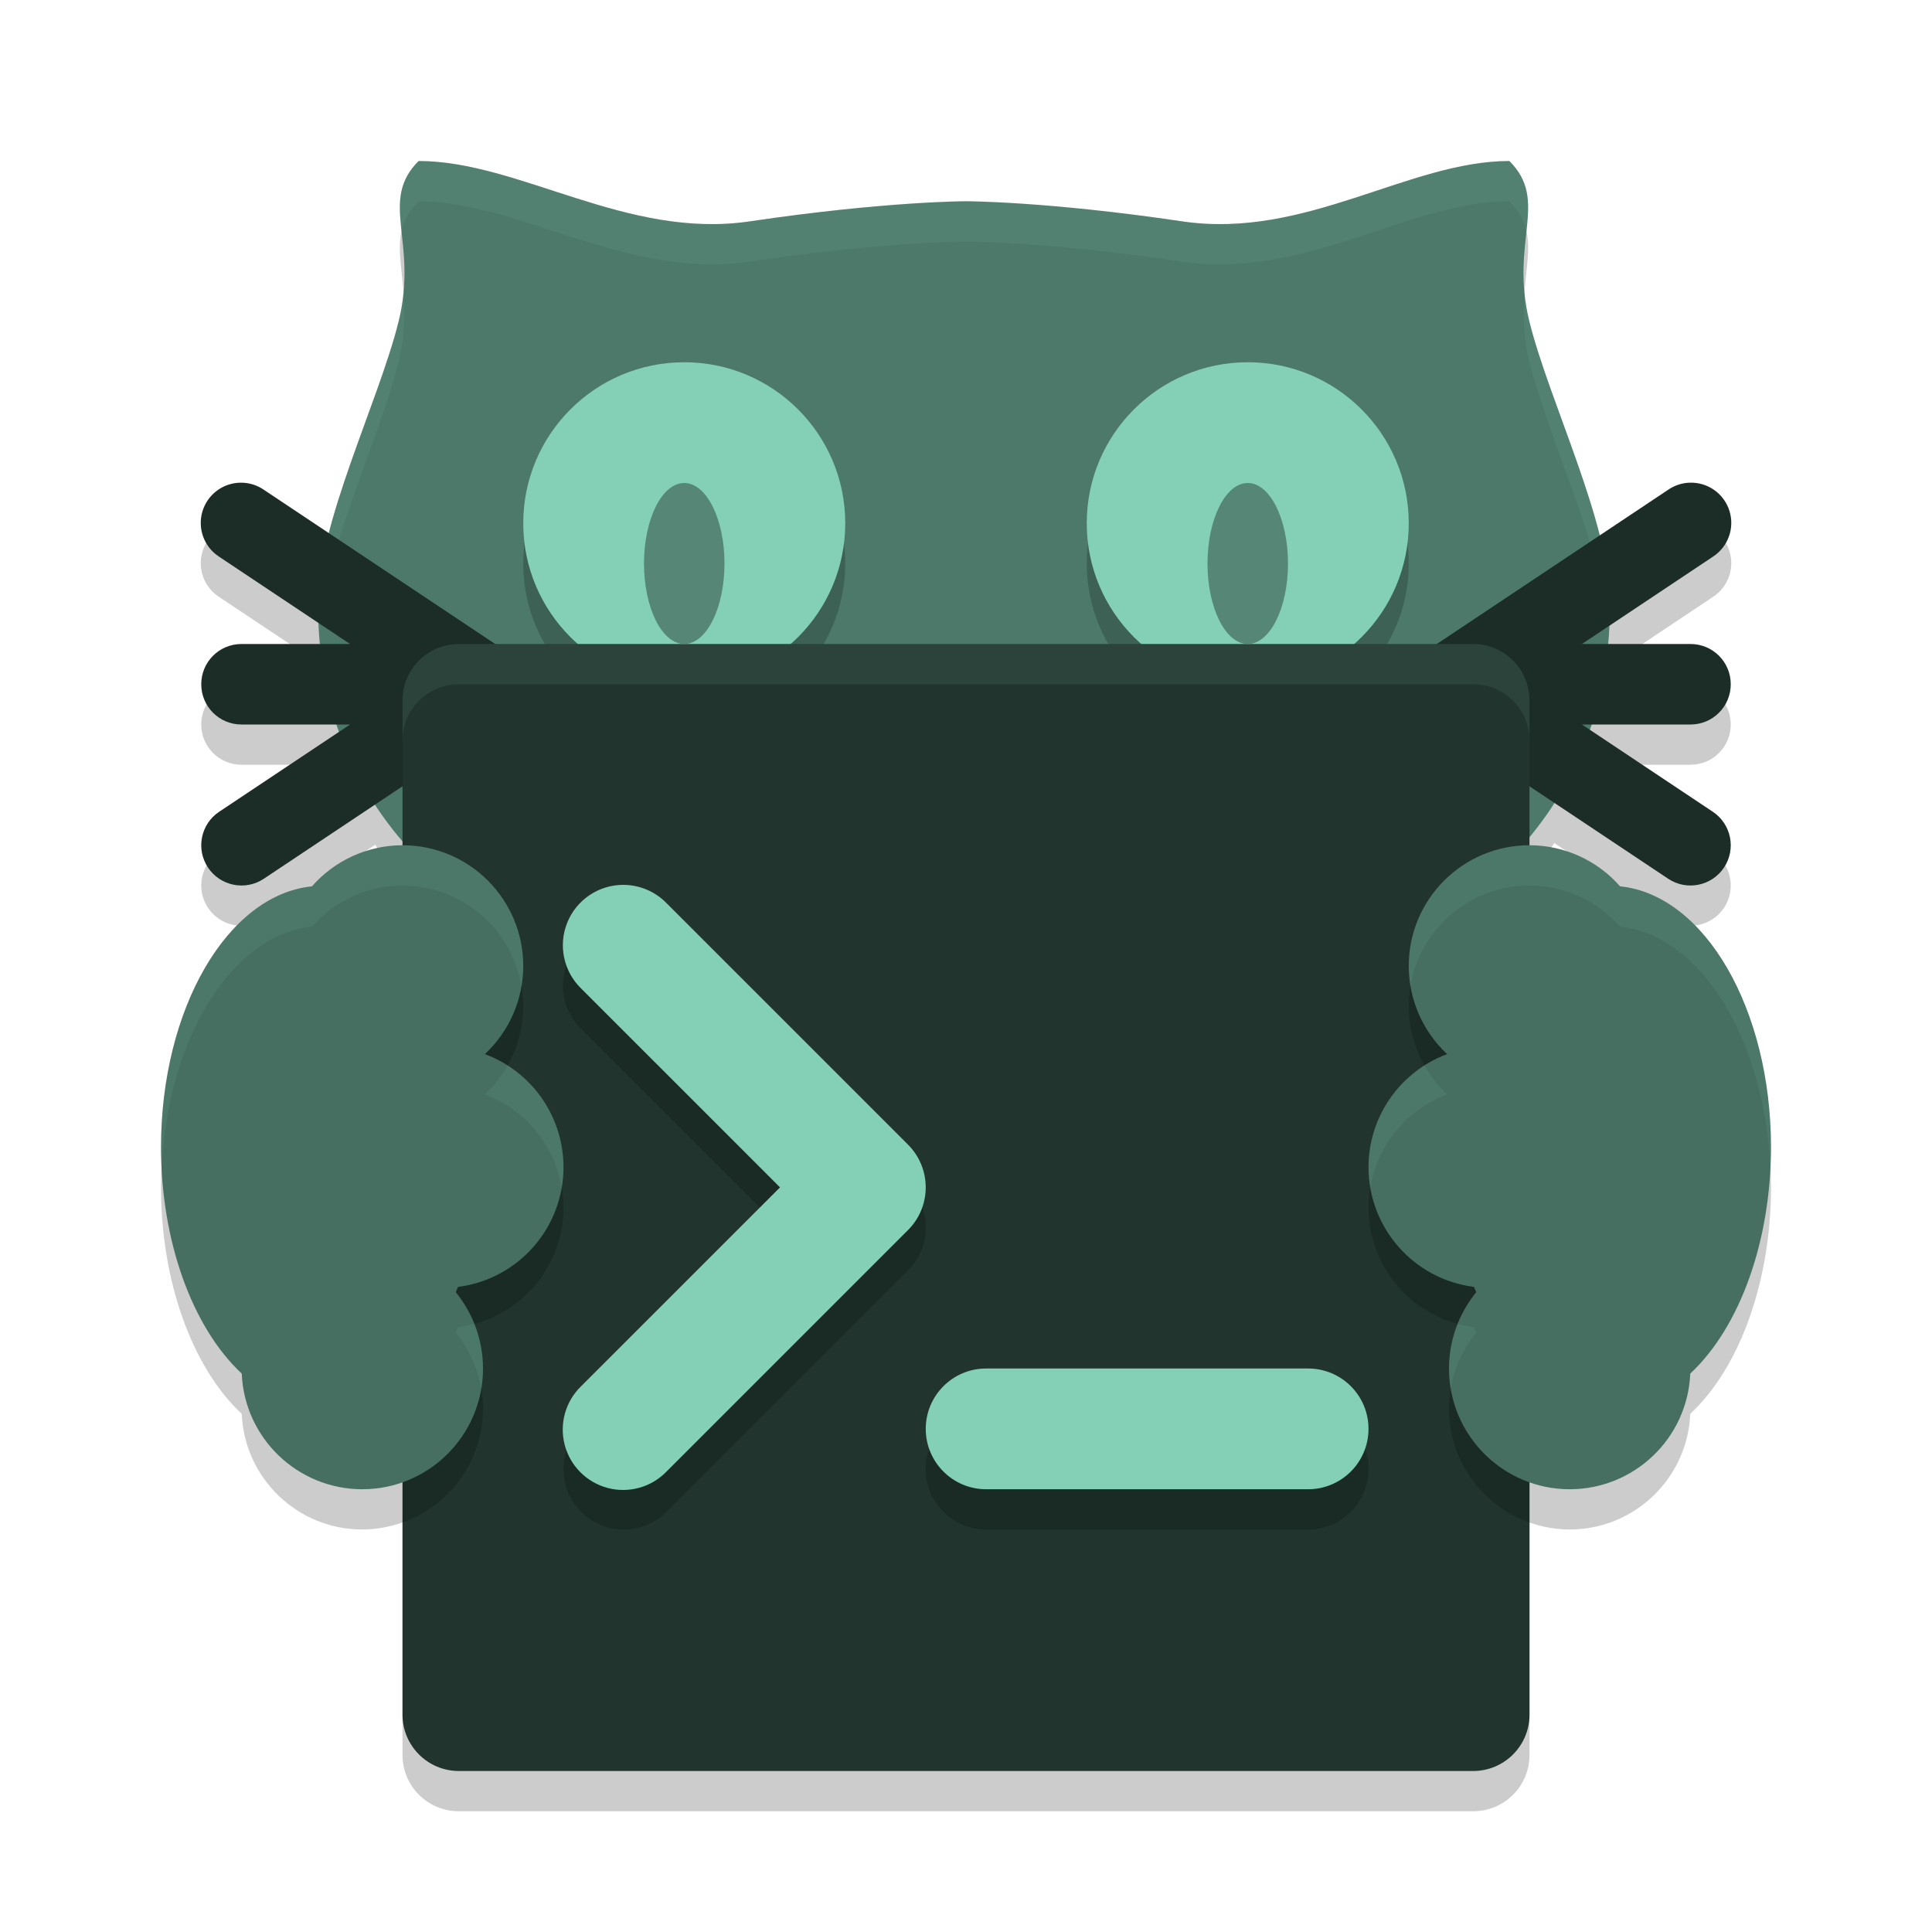
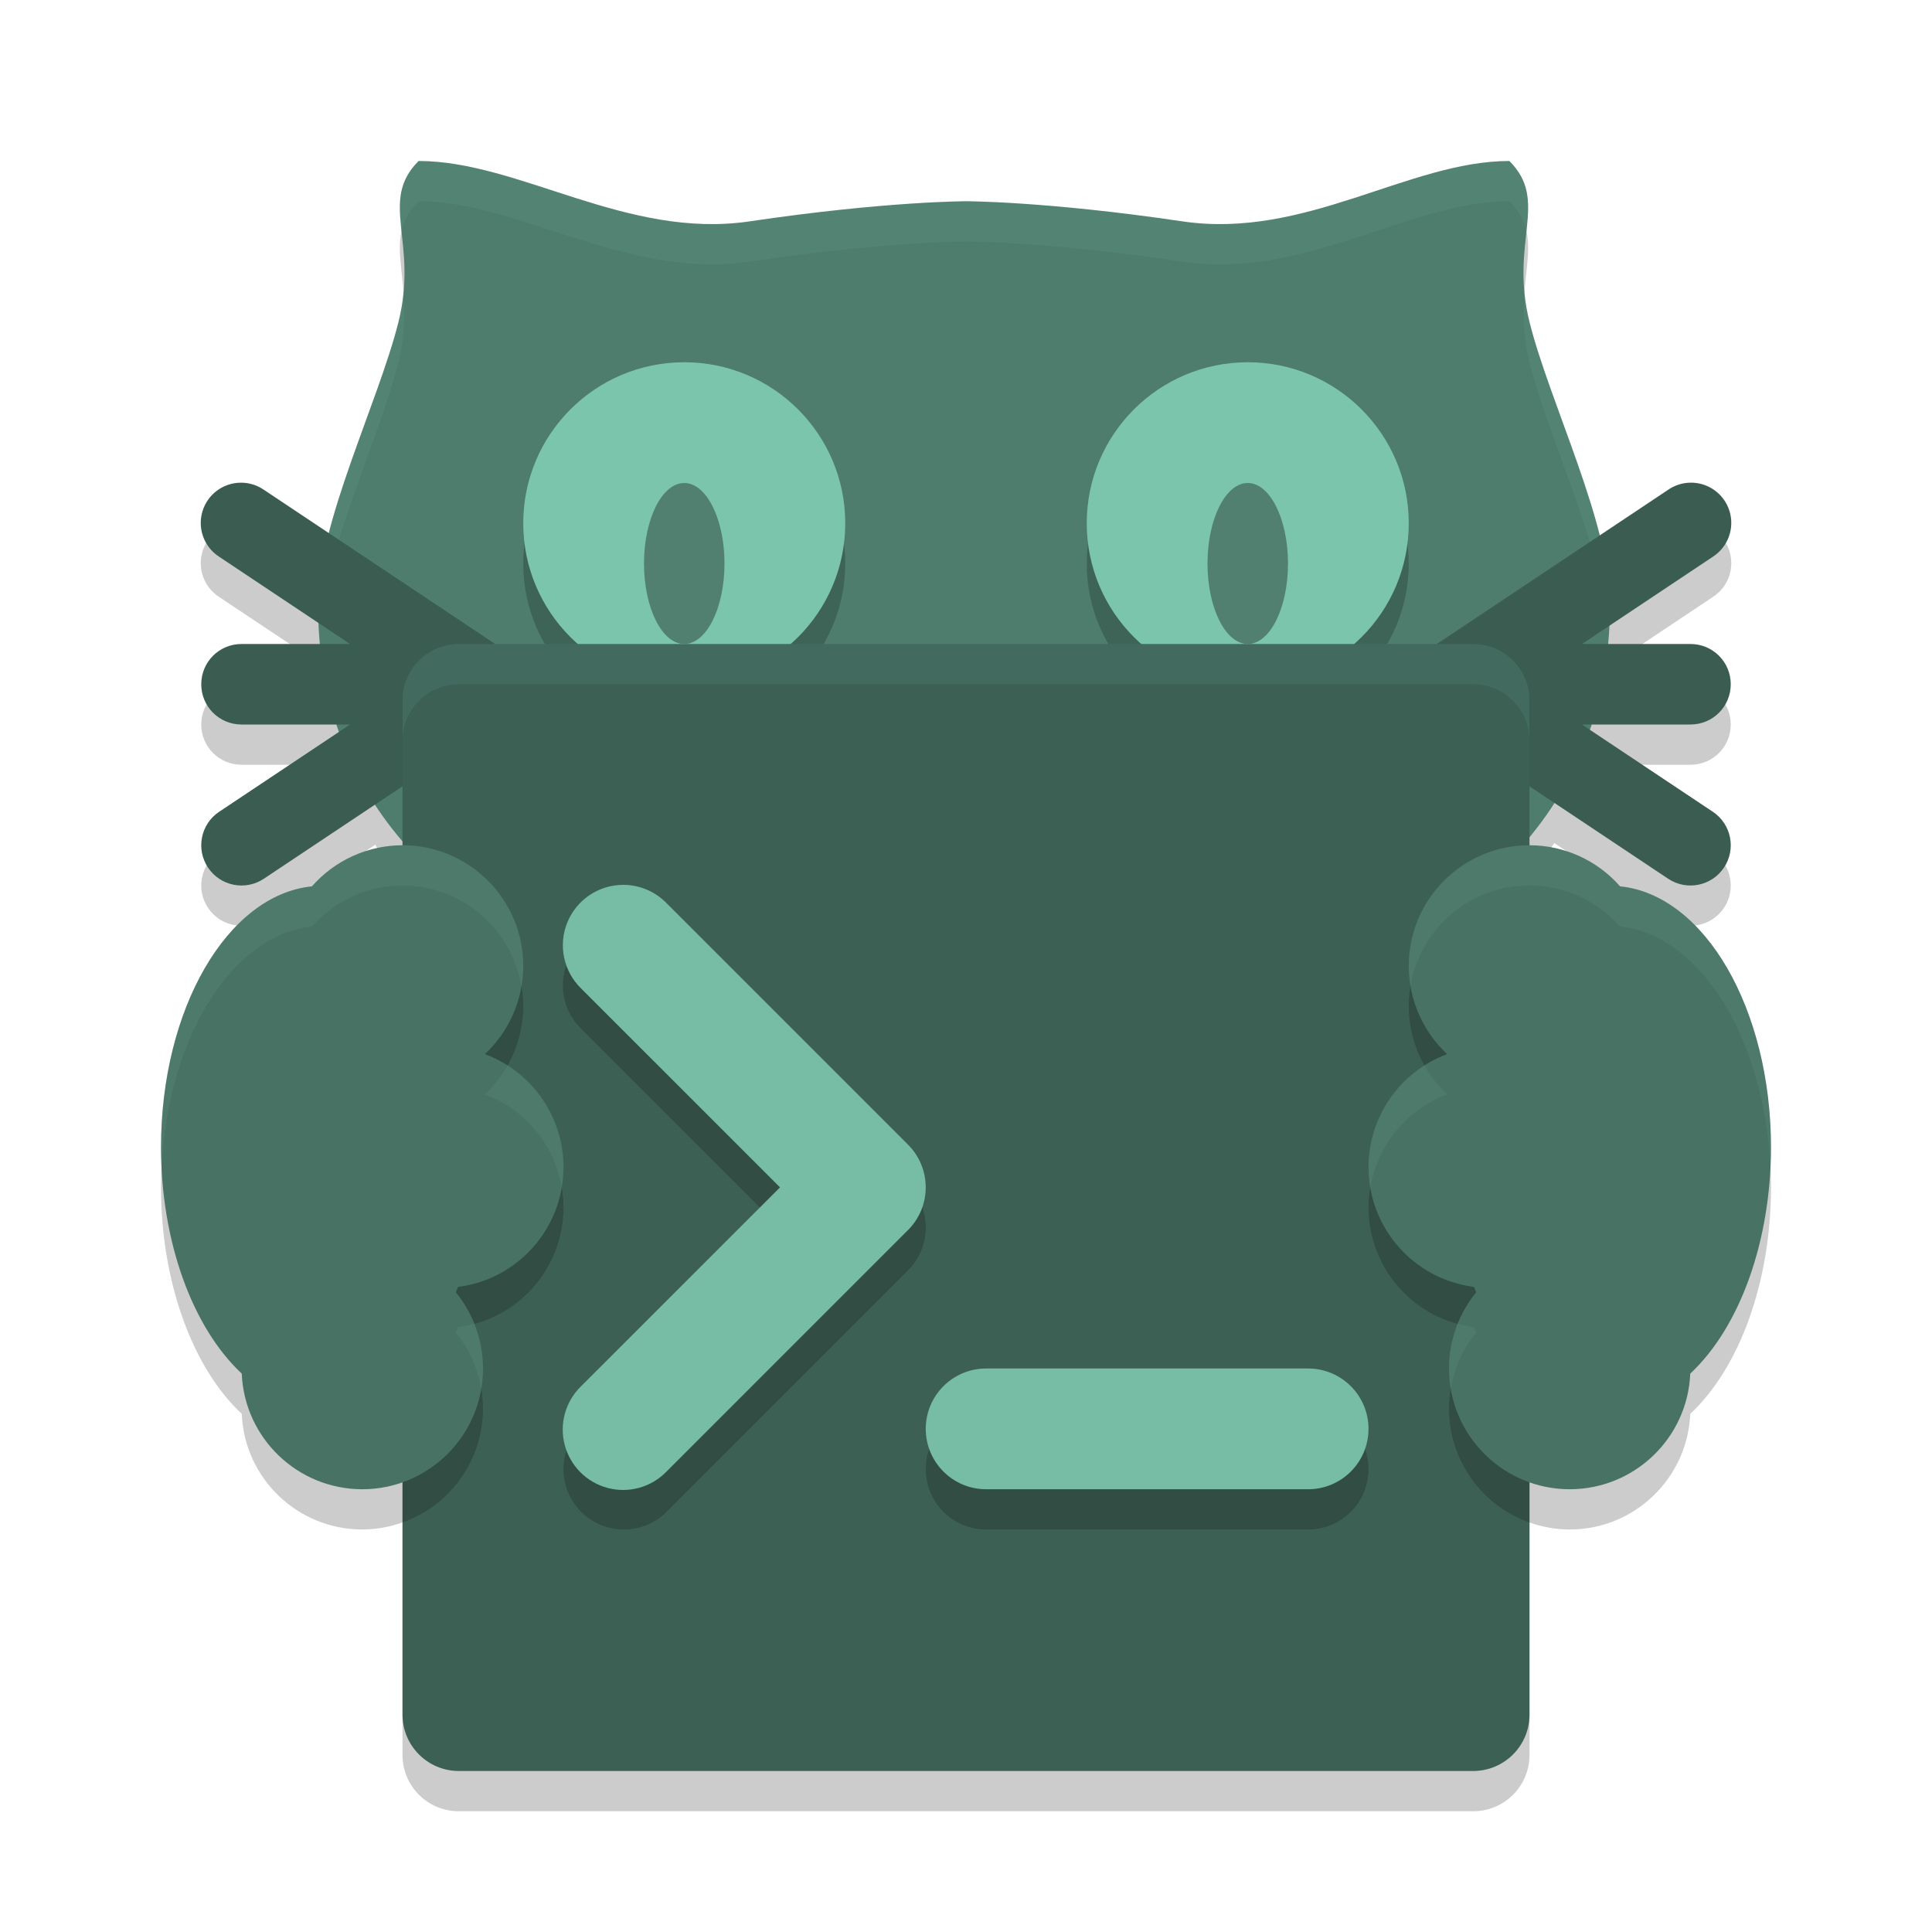
<svg xmlns="http://www.w3.org/2000/svg" width="48" height="48" version="1.1">
  <path style="opacity:0.2" d="M 10.4 5 C 9.4 6 10.4 7 9.9 9 C 9.532 10.473 8.624 12.487 8.17 14.246 L 6.555 13.168 A 1 1 0 0 0 5.99 12.992 A 1 1 0 0 0 5.445 14.832 L 7.922 16.482 C 7.93 16.655 7.93 16.833 7.945 17 L 6 17 C 5.446 17 5 17.446 5 18 C 5 18.554 5.446 19 6 19 L 8.365 19 C 8.385 19.06 8.409 19.118 8.43 19.178 L 5.445 21.168 A 1 1 0 1 0 6.555 22.832 L 9.32 20.988 C 9.529 21.307 9.756 21.609 10 21.895 L 10 22 A 3 3 0 0 0 7.75 23.021 A 4 6.5 0 0 0 4 29.5 A 4 6.5 0 0 0 6.006 35.127 A 3 3 0 0 0 9 38 A 3 3 0 0 0 10 37.824 L 10 43.6 C 10 44.375 10.625 45 11.4 45 L 36.6 45 C 37.375 45 38 44.375 38 43.6 L 38 37.826 A 3 3 0 0 0 39 38 A 3 3 0 0 0 41.994 35.127 A 4 6.5 0 0 0 44 29.5 A 4 6.5 0 0 0 40.25 23.021 A 3 3 0 0 0 38 22 L 38 21.797 C 38.222 21.528 38.424 21.243 38.615 20.945 L 41.445 22.832 A 1 1 0 1 0 42.555 21.168 L 39.492 19.127 C 39.507 19.084 39.525 19.043 39.539 19 L 42 19 C 42.554 19 43 18.554 43 18 C 43 17.446 42.554 17 42 17 L 39.953 17 C 39.967 16.856 39.967 16.701 39.975 16.553 L 42.555 14.832 A 1 1 0 0 0 41.98 12.992 A 1 1 0 0 0 41.445 13.168 L 39.746 14.301 C 39.297 12.529 38.372 10.488 38 9 C 37.5 7 38.5 6 37.5 5 C 35 5 32.434 6.953 29.375 6.5 C 26 6 24 6 24 6 C 24 6 22 6 18.625 6.5 C 15.566 6.953 12.9 5 10.4 5 z" />
-   <path style="fill:#4c796a" d="m 10.4,4 c -1,1 0,2 -0.5,4 -0.5,2 -2,5 -2,7 C 7.9,26 24,26 24,26 24,26 40,26 40,15 40,13 38.5,10 38,8 37.5,6 38.5,5 37.5,4 35,4 32.434,5.953 29.375,5.5 26,5 24,5 24,5 24,5 22,5 18.625,5.5 15.566,5.953 12.9,4 10.4,4 Z" />
-   <path style="fill:#83d0b6;opacity:0.1" d="M 10.4 4 C 9.869 4.532 9.902 5.076 9.975 5.758 C 10.03 5.495 10.153 5.247 10.4 5 C 12.9 5 15.566 6.953 18.625 6.5 C 22 6 24 6 24 6 C 24 6 26 6 29.375 6.5 C 32.434 6.953 35 5 37.5 5 C 37.747 5.247 37.87 5.495 37.926 5.758 C 37.999 5.076 38.032 4.532 37.5 4 C 35 4 32.434 5.953 29.375 5.5 C 26 5 24 5 24 5 C 24 5 22 5 18.625 5.5 C 15.566 5.953 12.9 4 10.4 4 z M 10.02 7.316 C 9.997 7.531 9.961 7.758 9.9 8 C 9.4 10 7.9 13 7.9 15 C 7.9 15.222 7.917 15.432 7.93 15.645 C 8.081 13.657 9.428 10.888 9.9 9 C 10.068 8.33 10.057 7.799 10.02 7.316 z M 37.881 7.324 C 37.844 7.805 37.833 8.334 38 9 C 38.472 10.887 39.818 13.653 39.971 15.641 C 39.983 15.429 40 15.22 40 15 C 40 13 38.5 10 38 8 C 37.94 7.76 37.904 7.537 37.881 7.324 z" />
+   <path style="fill:#4e7c6d" d="m 10.4,4 c -1,1 0,2 -0.5,4 -0.5,2 -2,5 -2,7 C 7.9,26 24,26 24,26 24,26 40,26 40,15 40,13 38.5,10 38,8 37.5,6 38.5,5 37.5,4 35,4 32.434,5.953 29.375,5.5 26,5 24,5 24,5 24,5 22,5 18.625,5.5 15.566,5.953 12.9,4 10.4,4 Z" />
+   <path style="fill:#7cc5ad;opacity:0.1" d="M 10.4 4 C 9.869 4.532 9.902 5.076 9.975 5.758 C 10.03 5.495 10.153 5.247 10.4 5 C 12.9 5 15.566 6.953 18.625 6.5 C 22 6 24 6 24 6 C 24 6 26 6 29.375 6.5 C 32.434 6.953 35 5 37.5 5 C 37.747 5.247 37.87 5.495 37.926 5.758 C 37.999 5.076 38.032 4.532 37.5 4 C 35 4 32.434 5.953 29.375 5.5 C 26 5 24 5 24 5 C 24 5 22 5 18.625 5.5 C 15.566 5.953 12.9 4 10.4 4 z M 10.02 7.316 C 9.997 7.531 9.961 7.758 9.9 8 C 9.4 10 7.9 13 7.9 15 C 7.9 15.222 7.917 15.432 7.93 15.645 C 8.081 13.657 9.428 10.888 9.9 9 C 10.068 8.33 10.057 7.799 10.02 7.316 z M 37.881 7.324 C 37.844 7.805 37.833 8.334 38 9 C 38.472 10.887 39.818 13.653 39.971 15.641 C 39.983 15.429 40 15.22 40 15 C 40 13 38.5 10 38 8 C 37.94 7.76 37.904 7.537 37.881 7.324 z" />
  <path style="opacity:0.2" d="M 17 10 A 4 4 0 0 0 13 14 A 4 4 0 0 0 17 18 A 4 4 0 0 0 21 14 A 4 4 0 0 0 17 10 z M 31 10 A 4 4 0 0 0 27 14 A 4 4 0 0 0 31 18 A 4 4 0 0 0 35 14 A 4 4 0 0 0 31 10 z" />
-   <path style="fill:#83d0b6" d="M 17 9 A 4 4 0 0 0 13 13 A 4 4 0 0 0 17 17 A 4 4 0 0 0 21 13 A 4 4 0 0 0 17 9 z M 31 9 A 4 4 0 0 0 27 13 A 4 4 0 0 0 31 17 A 4 4 0 0 0 35 13 A 4 4 0 0 0 31 9 z" />
-   <path style="fill:#1c2d27" d="M 5.99 11.992 A 1 1 0 0 0 5.445 13.832 L 8.697 16 L 6 16 C 5.446 16 5 16.446 5 17 C 5 17.554 5.446 18 6 18 L 8.697 18 L 5.445 20.168 A 1 1 0 1 0 6.555 21.832 L 12.555 17.832 A 1 1 0 0 0 12.707 17.707 C 12.708 17.706 12.708 17.706 12.709 17.705 A 1 1 0 0 0 12.914 17.402 C 12.917 17.395 12.921 17.388 12.924 17.381 A 1 1 0 0 0 13 17.004 A 1 1 0 0 0 13 16.998 A 1 1 0 0 0 12.924 16.621 C 12.921 16.615 12.92 16.609 12.918 16.604 A 1 1 0 0 0 12.711 16.299 A 1 1 0 0 0 12.707 16.293 C 12.705 16.291 12.703 16.291 12.701 16.289 A 1 1 0 0 0 12.555 16.168 L 6.555 12.168 A 1 1 0 0 0 5.99 11.992 z M 41.98 11.992 A 1 1 0 0 0 41.445 12.168 L 35.445 16.168 A 1 1 0 0 0 35.291 16.295 A 1 1 0 0 0 35.086 16.598 C 35.083 16.605 35.079 16.612 35.076 16.619 A 1 1 0 0 0 35 16.996 C 35 16.997 35 16.999 35 17 C 35 17 35 17.002 35 17.002 A 1 1 0 0 0 35.076 17.379 C 35.079 17.385 35.08 17.391 35.082 17.396 A 1 1 0 0 0 35.289 17.701 C 35.292 17.705 35.295 17.708 35.299 17.711 A 1 1 0 0 0 35.445 17.832 L 41.445 21.832 A 1 1 0 1 0 42.555 20.168 L 39.303 18 L 42 18 C 42.554 18 43 17.554 43 17 C 43 16.446 42.554 16 42 16 L 39.303 16 L 42.555 13.832 A 1 1 0 0 0 41.98 11.992 z" />
-   <rect style="fill:#21342e" width="28" height="28" x="10" y="16" rx="1.4" ry="1.4" />
+   <path style="fill:#7cc5ad" d="M 17 9 A 4 4 0 0 0 13 13 A 4 4 0 0 0 17 17 A 4 4 0 0 0 21 13 A 4 4 0 0 0 17 9 z M 31 9 A 4 4 0 0 0 27 13 A 4 4 0 0 0 31 17 A 4 4 0 0 0 35 13 A 4 4 0 0 0 31 9 z" />
+   <path style="fill:#3a5c51" d="M 5.99 11.992 A 1 1 0 0 0 5.445 13.832 L 8.697 16 L 6 16 C 5.446 16 5 16.446 5 17 C 5 17.554 5.446 18 6 18 L 8.697 18 L 5.445 20.168 A 1 1 0 1 0 6.555 21.832 L 12.555 17.832 A 1 1 0 0 0 12.707 17.707 C 12.708 17.706 12.708 17.706 12.709 17.705 A 1 1 0 0 0 12.914 17.402 C 12.917 17.395 12.921 17.388 12.924 17.381 A 1 1 0 0 0 13 17.004 A 1 1 0 0 0 13 16.998 A 1 1 0 0 0 12.924 16.621 C 12.921 16.615 12.92 16.609 12.918 16.604 A 1 1 0 0 0 12.711 16.299 A 1 1 0 0 0 12.707 16.293 C 12.705 16.291 12.703 16.291 12.701 16.289 A 1 1 0 0 0 12.555 16.168 L 6.555 12.168 A 1 1 0 0 0 5.99 11.992 z M 41.98 11.992 A 1 1 0 0 0 41.445 12.168 L 35.445 16.168 A 1 1 0 0 0 35.291 16.295 A 1 1 0 0 0 35.086 16.598 C 35.083 16.605 35.079 16.612 35.076 16.619 A 1 1 0 0 0 35 16.996 C 35 16.997 35 16.999 35 17 C 35 17 35 17.002 35 17.002 A 1 1 0 0 0 35.076 17.379 C 35.079 17.385 35.08 17.391 35.082 17.396 A 1 1 0 0 0 35.289 17.701 C 35.292 17.705 35.295 17.708 35.299 17.711 A 1 1 0 0 0 35.445 17.832 L 41.445 21.832 A 1 1 0 1 0 42.555 20.168 L 39.303 18 L 42 18 C 42.554 18 43 17.554 43 17 C 43 16.446 42.554 16 42 16 L 39.303 16 L 42.555 13.832 A 1 1 0 0 0 41.98 11.992 z" />
+   <rect style="fill:#3d6055" width="28" height="28" x="10" y="16" rx="1.4" ry="1.4" />
  <path style="opacity:0.2" d="M 10 22 L 10 37.824 A 3 3 0 0 0 12 35 A 3 3 0 0 0 11.324 33.105 A 4 6.5 0 0 0 11.379 32.973 A 3 3 0 0 0 14 30 A 3 3 0 0 0 12.047 27.189 A 3 3 0 0 0 13 25 A 3 3 0 0 0 10 22 z M 38 22 A 3 3 0 0 0 35 25 A 3 3 0 0 0 35.953 27.189 A 3 3 0 0 0 34 30 A 3 3 0 0 0 36.621 32.973 A 4 6.5 0 0 0 36.676 33.105 A 3 3 0 0 0 36 35 A 3 3 0 0 0 38 37.826 L 38 22 z M 15.484 22.984 A 1.5 1.5 0 0 0 14.439 25.561 L 19.379 30.5 L 14.439 35.439 A 1.5 1.5 0 1 0 16.561 37.561 L 22.561 31.561 A 1.5 1.5 0 0 0 22.561 29.439 L 16.561 23.439 A 1.5 1.5 0 0 0 15.484 22.984 z M 24.5 35 A 1.5 1.5 0 1 0 24.5 38 L 32.5 38 A 1.5 1.5 0 1 0 32.5 35 L 24.5 35 z" />
-   <path style="fill:#83d0b6" d="m 15.484,21.984 a 1.5,1.5 0 0 0 -1.045,2.576 L 19.379,29.5 14.439,34.439 a 1.5,1.5 0 1 0 2.121,2.121 l 6,-6 a 1.5,1.5 0 0 0 0,-2.121 l -6,-6 a 1.5,1.5 0 0 0 -1.076,-0.455 z" />
-   <path style="fill:#83d0b6" d="m 24.5,34 a 1.5,1.5 0 1 0 0,3 h 8 a 1.5,1.5 0 1 0 0,-3 z" />
-   <path style="fill:#558676" d="M 17 12 A 1 2 0 0 0 16 14 A 1 2 0 0 0 17 16 A 1 2 0 0 0 18 14 A 1 2 0 0 0 17 12 z M 31 12 A 1 2 0 0 0 30 14 A 1 2 0 0 0 31 16 A 1 2 0 0 0 32 14 A 1 2 0 0 0 31 12 z" />
-   <path style="fill:#83d0b6;opacity:0.1" d="M 11.4 16 C 10.625 16 10 16.625 10 17.4 L 10 18.4 C 10 17.625 10.625 17 11.4 17 L 36.6 17 C 37.375 17 38 17.625 38 18.4 L 38 17.4 C 38 16.625 37.375 16 36.6 16 L 11.4 16 z" />
-   <path style="fill:#466f62" d="M 38 21 A 3 3 0 0 0 35 24 A 3 3 0 0 0 35.953 26.189 A 3 3 0 0 0 34 29 A 3 3 0 0 0 36.621 31.973 A 4 6.5 0 0 0 36.676 32.105 A 3 3 0 0 0 36 34 A 3 3 0 0 0 39 37 A 3 3 0 0 0 41.994 34.127 A 4 6.5 0 0 0 44 28.5 A 4 6.5 0 0 0 40.25 22.021 A 3 3 0 0 0 38 21 z" />
-   <path style="fill:#466f62" d="M 10 21 A 3 3 0 0 0 7.75 22.021 A 4 6.5 0 0 0 4 28.5 A 4 6.5 0 0 0 6.006 34.127 A 3 3 0 0 0 9 37 A 3 3 0 0 0 12 34 A 3 3 0 0 0 11.324 32.105 A 4 6.5 0 0 0 11.379 31.973 A 3 3 0 0 0 14 29 A 3 3 0 0 0 12.047 26.189 A 3 3 0 0 0 13 24 A 3 3 0 0 0 10 21 z" />
-   <path style="opacity:0.1;fill:#83d0b6" d="M 10 21 A 3 3 0 0 0 7.75 22.021 A 4 6.5 0 0 0 4 28.5 A 4 6.5 0 0 0 4.016 29.021 A 4 6.5 0 0 1 7.75 23.021 A 3 3 0 0 1 10 22 A 3 3 0 0 1 12.953 24.5 A 3 3 0 0 0 13 24 A 3 3 0 0 0 10 21 z M 38 21 A 3 3 0 0 0 35 24 A 3 3 0 0 0 35.043 24.486 A 3 3 0 0 1 38 22 A 3 3 0 0 1 40.25 23.021 A 4 6.5 0 0 1 43.984 29.006 A 4 6.5 0 0 0 44 28.5 A 4 6.5 0 0 0 40.25 22.021 A 3 3 0 0 0 38 21 z M 12.611 26.471 A 3 3 0 0 1 12.047 27.189 A 3 3 0 0 1 13.955 29.502 A 3 3 0 0 0 14 29 A 3 3 0 0 0 12.611 26.471 z M 35.391 26.471 A 3 3 0 0 0 34 29 A 3 3 0 0 0 34.047 29.498 A 3 3 0 0 1 35.953 27.189 A 3 3 0 0 1 35.391 26.471 z M 11.783 32.889 A 3 3 0 0 1 11.379 32.973 A 4 6.5 0 0 1 11.324 33.105 A 3 3 0 0 1 11.957 34.514 A 3 3 0 0 0 12 34 A 3 3 0 0 0 11.783 32.889 z M 36.213 32.891 A 3 3 0 0 0 36 34 A 3 3 0 0 0 36.045 34.492 A 3 3 0 0 1 36.676 33.105 A 4 6.5 0 0 1 36.621 32.973 A 3 3 0 0 1 36.213 32.891 z" />
+   <path style="fill:#77bca5" d="m 15.484,21.984 a 1.5,1.5 0 0 0 -1.045,2.576 L 19.379,29.5 14.439,34.439 a 1.5,1.5 0 1 0 2.121,2.121 l 6,-6 a 1.5,1.5 0 0 0 0,-2.121 l -6,-6 a 1.5,1.5 0 0 0 -1.076,-0.455 z" />
+   <path style="fill:#77bca5" d="m 24.5,34 a 1.5,1.5 0 1 0 0,3 h 8 a 1.5,1.5 0 1 0 0,-3 z" />
+   <path style="fill:#518070" d="M 17 12 A 1 2 0 0 0 16 14 A 1 2 0 0 0 17 16 A 1 2 0 0 0 18 14 A 1 2 0 0 0 17 12 z M 31 12 A 1 2 0 0 0 30 14 A 1 2 0 0 0 31 16 A 1 2 0 0 0 32 14 A 1 2 0 0 0 31 12 z" />
+   <path style="fill:#7cc5ad;opacity:0.1" d="M 11.4 16 C 10.625 16 10 16.625 10 17.4 L 10 18.4 C 10 17.625 10.625 17 11.4 17 L 36.6 17 C 37.375 17 38 17.625 38 18.4 L 38 17.4 C 38 16.625 37.375 16 36.6 16 L 11.4 16 z" />
+   <path style="fill:#487264" d="M 38 21 A 3 3 0 0 0 35 24 A 3 3 0 0 0 35.953 26.189 A 3 3 0 0 0 34 29 A 3 3 0 0 0 36.621 31.973 A 4 6.5 0 0 0 36.676 32.105 A 3 3 0 0 0 36 34 A 3 3 0 0 0 39 37 A 3 3 0 0 0 41.994 34.127 A 4 6.5 0 0 0 44 28.5 A 4 6.5 0 0 0 40.25 22.021 A 3 3 0 0 0 38 21 z" />
+   <path style="fill:#487264" d="M 10 21 A 3 3 0 0 0 7.75 22.021 A 4 6.5 0 0 0 4 28.5 A 4 6.5 0 0 0 6.006 34.127 A 3 3 0 0 0 9 37 A 3 3 0 0 0 12 34 A 3 3 0 0 0 11.324 32.105 A 4 6.5 0 0 0 11.379 31.973 A 3 3 0 0 0 14 29 A 3 3 0 0 0 12.047 26.189 A 3 3 0 0 0 13 24 A 3 3 0 0 0 10 21 z" />
+   <path style="opacity:0.1;fill:#7cc5ad" d="M 10 21 A 3 3 0 0 0 7.75 22.021 A 4 6.5 0 0 0 4 28.5 A 4 6.5 0 0 0 4.016 29.021 A 4 6.5 0 0 1 7.75 23.021 A 3 3 0 0 1 10 22 A 3 3 0 0 1 12.953 24.5 A 3 3 0 0 0 13 24 A 3 3 0 0 0 10 21 z M 38 21 A 3 3 0 0 0 35 24 A 3 3 0 0 0 35.043 24.486 A 3 3 0 0 1 38 22 A 3 3 0 0 1 40.25 23.021 A 4 6.5 0 0 1 43.984 29.006 A 4 6.5 0 0 0 44 28.5 A 4 6.5 0 0 0 40.25 22.021 A 3 3 0 0 0 38 21 z M 12.611 26.471 A 3 3 0 0 1 12.047 27.189 A 3 3 0 0 1 13.955 29.502 A 3 3 0 0 0 14 29 A 3 3 0 0 0 12.611 26.471 z M 35.391 26.471 A 3 3 0 0 0 34 29 A 3 3 0 0 0 34.047 29.498 A 3 3 0 0 1 35.953 27.189 A 3 3 0 0 1 35.391 26.471 z M 11.783 32.889 A 3 3 0 0 1 11.379 32.973 A 4 6.5 0 0 1 11.324 33.105 A 3 3 0 0 1 11.957 34.514 A 3 3 0 0 0 12 34 A 3 3 0 0 0 11.783 32.889 z M 36.213 32.891 A 3 3 0 0 0 36 34 A 3 3 0 0 0 36.045 34.492 A 3 3 0 0 1 36.676 33.105 A 4 6.5 0 0 1 36.621 32.973 A 3 3 0 0 1 36.213 32.891 z" />
</svg>
